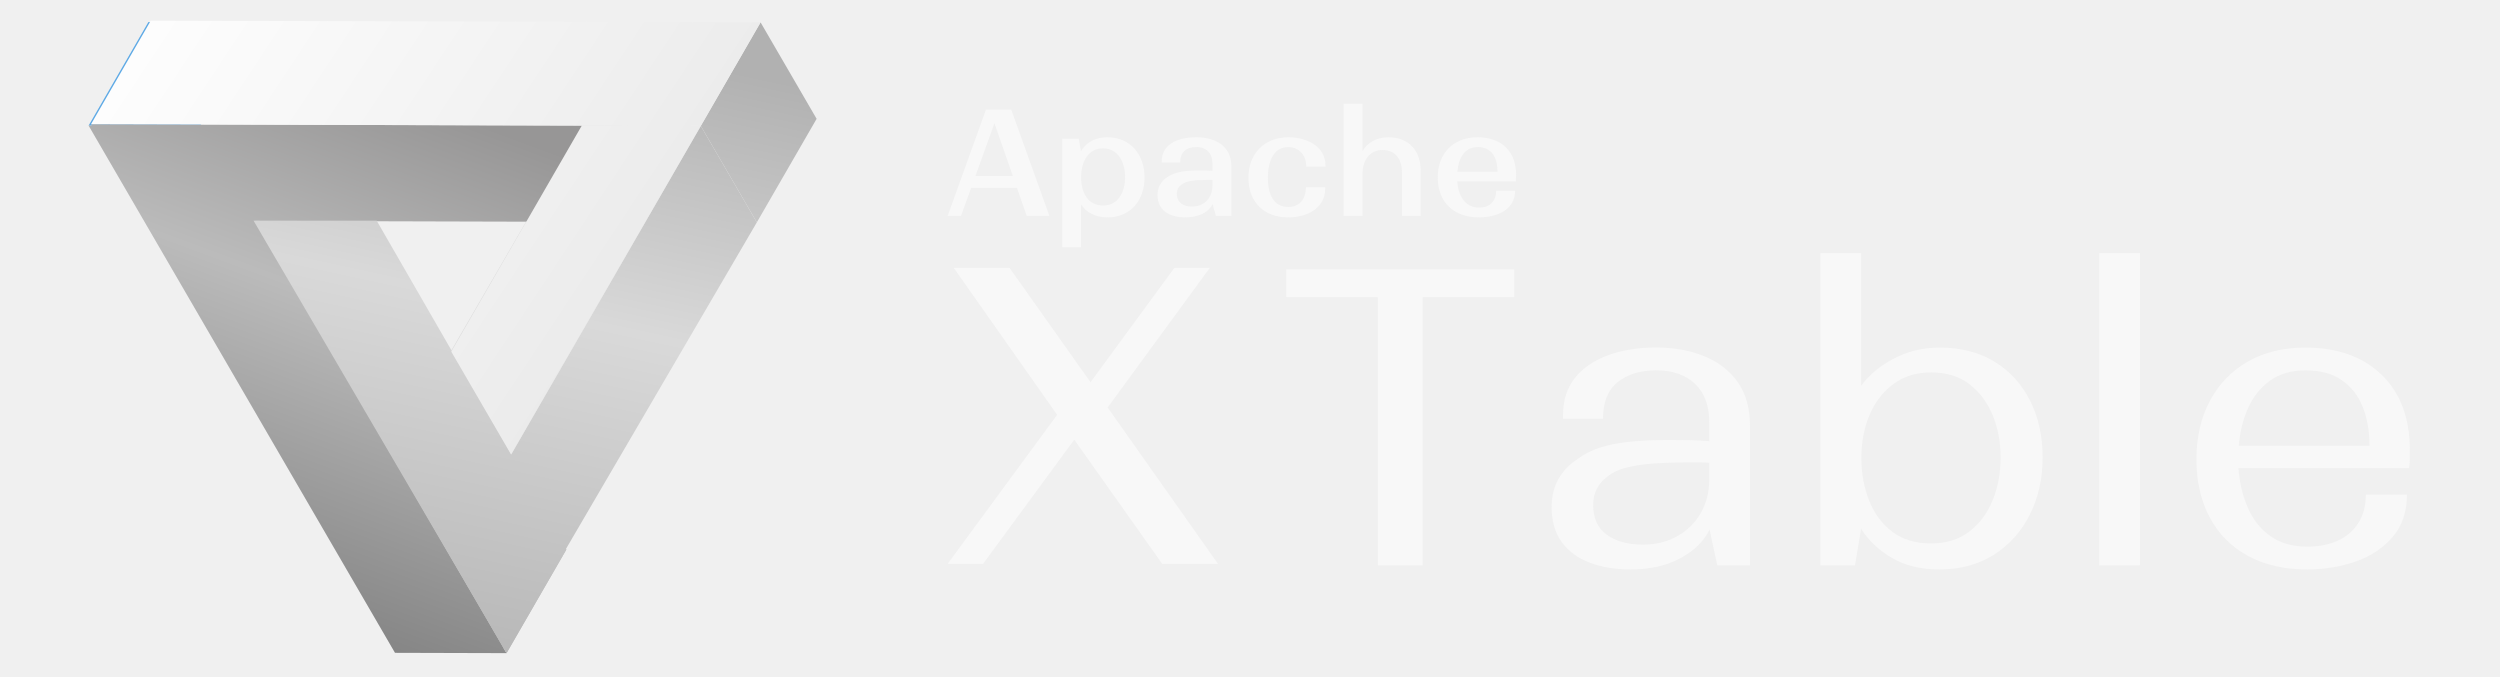
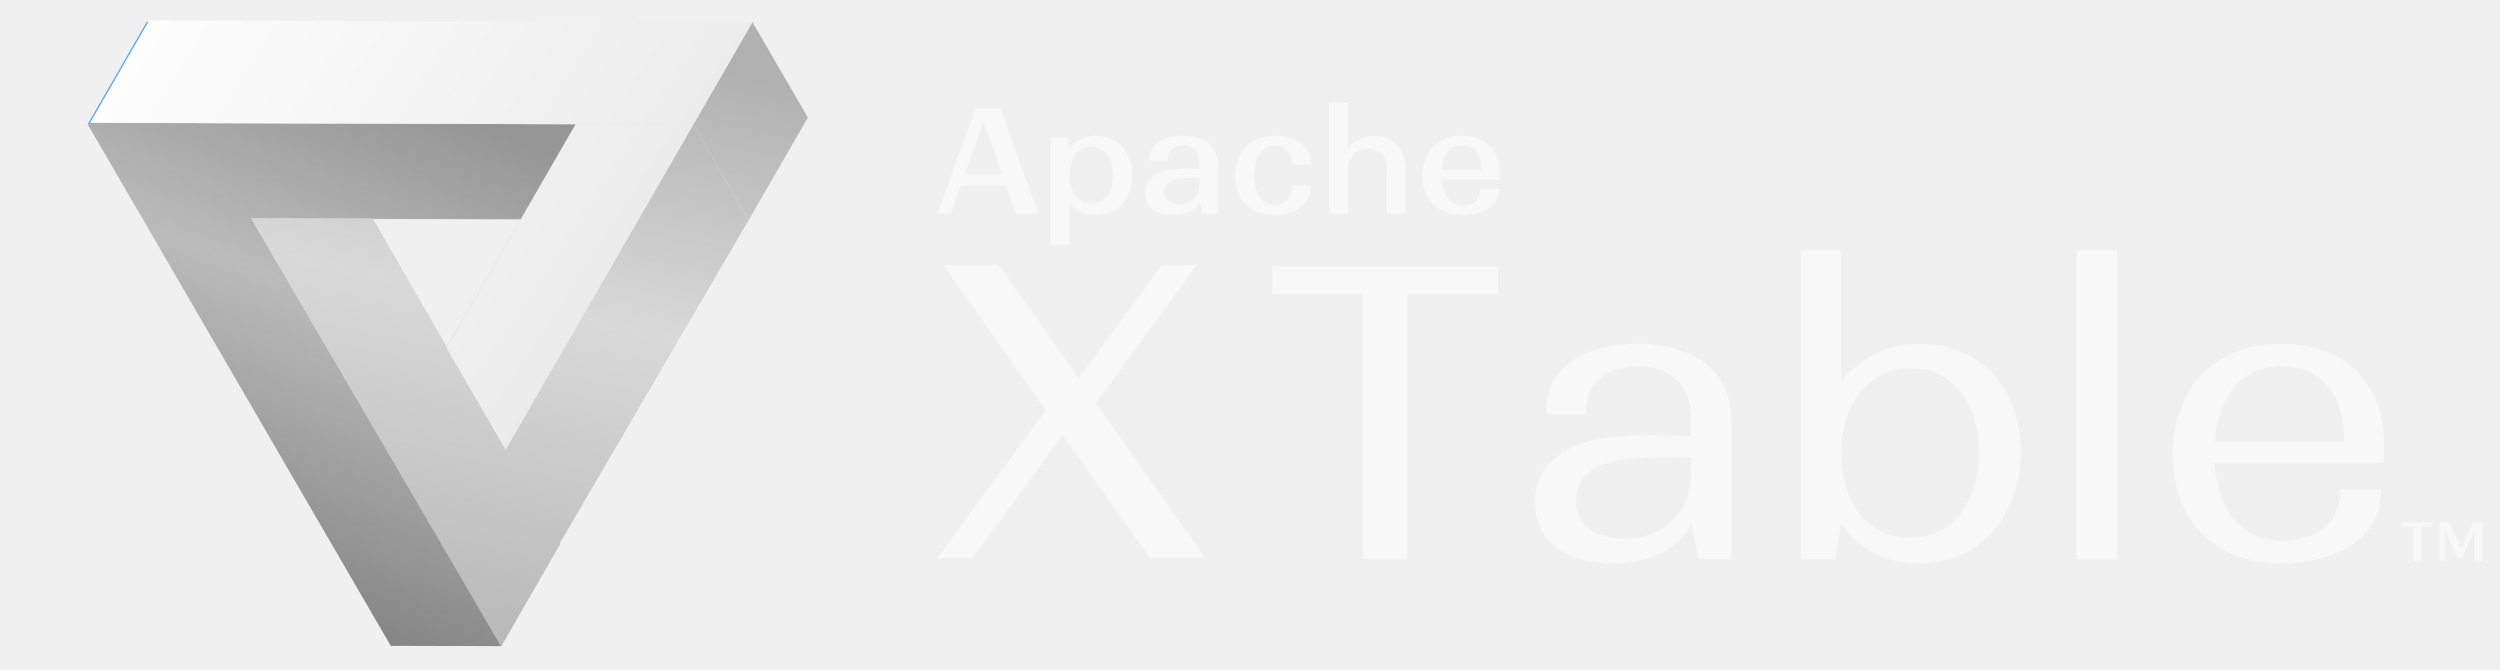
- <svg xmlns="http://www.w3.org/2000/svg" width="554" height="150" viewBox="0 0 554 150" fill="none">
-   <g clip-path="url(#clip0_401_490)">
+ <svg xmlns="http://www.w3.org/2000/svg" width="560" height="150" viewBox="0 0 560 150" fill="none">
+   <g clip-path="url(#clip0_428_7666)">
    <path d="M57.602 4.953L32.882 4.883L19.634 27.829L44.354 27.899L57.602 4.953Z" fill="#5DA9E5" />
    <path d="M74.865 122.145L87.285 143.519L112.732 143.347L100.648 122.557L74.865 122.145Z" fill="#C5C5C5" />
    <path d="M128.93 27.83L74.528 121.563L100.648 122.559L155.296 27.905L128.93 27.83Z" fill="#DCDCDC" />
-     <path d="M44.353 27.902L19.633 27.832L87.53 144.667L112.251 144.737L44.353 27.902Z" fill="url(#paint0_linear_401_490)" />
-     <path d="M20.169 27.523L32.59 48.896L141.349 49.204L128.928 27.831L20.169 27.523Z" fill="url(#paint1_linear_401_490)" />
-     <path d="M100.647 122.557L112.731 143.346L167.716 49.276L155.295 27.903L100.647 122.557Z" fill="url(#paint2_linear_401_490)" />
-     <path d="M56.187 48.9L112.25 144.735L125.498 121.789L83.475 48.9L56.187 48.9Z" fill="url(#paint3_linear_401_490)" />
-     <path d="M100.647 122.557L113.255 100.72L125.498 121.789L112.25 144.735L99.36 122.553L100.647 122.557Z" fill="url(#paint4_linear_401_490)" />
-     <path d="M155.295 27.903L167.716 49.276L180.964 26.33L168.543 4.957L155.295 27.903Z" fill="url(#paint5_linear_401_490)" />
-     <path d="M128.928 27.826L155.294 27.901L113.253 100.718L100.005 77.922L128.928 27.826Z" fill="url(#paint6_linear_401_490)" />
-     <path d="M155.294 27.901L168.543 4.955L33.417 4.572L20.169 27.518L128.928 27.826L155.294 27.901Z" fill="url(#paint7_linear_401_490)" />
+     <path d="M44.353 27.902L19.633 27.832L87.53 144.667L112.251 144.737L44.353 27.902Z" fill="url(#paint0_linear_428_7666)" />
+     <path d="M20.169 27.523L32.59 48.896L141.349 49.204L128.928 27.831L20.169 27.523Z" fill="url(#paint1_linear_428_7666)" />
+     <path d="M100.647 122.557L112.731 143.346L167.716 49.276L155.295 27.903L100.647 122.557Z" fill="url(#paint2_linear_428_7666)" />
+     <path d="M56.187 48.9L112.25 144.735L125.498 121.789L83.475 48.9L56.187 48.9Z" fill="url(#paint3_linear_428_7666)" />
+     <path d="M100.647 122.557L113.255 100.72L125.498 121.789L112.25 144.735L99.36 122.553L100.647 122.557Z" fill="url(#paint4_linear_428_7666)" />
+     <path d="M155.295 27.903L167.716 49.276L180.964 26.33L168.543 4.957L155.295 27.903Z" fill="url(#paint5_linear_428_7666)" />
+     <path d="M128.928 27.826L155.294 27.901L113.253 100.718L100.005 77.922L128.928 27.826Z" fill="url(#paint6_linear_428_7666)" />
+     <path d="M155.294 27.901L168.543 4.955L33.417 4.572L20.169 27.518L128.928 27.826L155.294 27.901Z" fill="url(#paint7_linear_428_7666)" />
    <path d="M257.542 124.946L238.056 97.427L217.847 124.946H210L234.264 91.925L211.348 59.353H223.71L241.662 84.703L260.249 59.353H268.096L245.454 90.303L269.904 124.946H257.542Z" fill="#F8F8F8" />
    <path d="M285.02 65.84V59.703H335.543V65.84H315.246V125.295H305.317V65.84H285.02Z" fill="#F8F8F8" />
    <path d="M380.553 125.291L378.844 117.357C377.583 119.943 375.413 122.058 372.345 123.713C369.276 125.368 365.605 126.19 361.341 126.19C357.977 126.19 354.963 125.697 352.322 124.699C349.67 123.702 347.598 122.19 346.097 120.14C344.595 118.091 343.839 115.504 343.839 112.381C343.839 110.036 344.332 107.975 345.33 106.2C346.327 104.424 347.686 102.967 349.439 101.827C350.941 100.687 352.629 99.811 354.492 99.208C356.355 98.605 358.536 98.167 361.034 97.903C363.533 97.63 366.492 97.498 369.923 97.498C371.424 97.498 372.958 97.509 374.526 97.542C376.093 97.575 377.507 97.651 378.767 97.772V93.531C378.767 89.859 377.715 87.032 375.611 85.048C373.506 83.064 370.646 82.067 367.04 82.067C363.489 82.067 360.64 82.944 358.47 84.686C356.3 86.429 355.226 89.136 355.226 92.807H346.382V91.81C346.382 88.687 347.237 86.024 348.957 83.821C350.667 81.629 353.089 79.941 356.223 78.768C359.358 77.596 362.963 77.004 367.051 77.004C370.898 77.004 374.405 77.639 377.561 78.9C380.718 80.16 383.216 82.078 385.047 84.632C386.877 87.185 387.797 90.418 387.797 94.331V125.28H380.553V125.291ZM353.045 111.932C353.045 114.814 354.042 116.995 356.026 118.474C358.01 119.943 360.684 120.688 364.059 120.688C366.942 120.688 369.506 120.053 371.731 118.792C373.956 117.532 375.687 115.811 376.915 113.652C378.142 111.482 378.767 109.016 378.767 106.255V102.55C378.109 102.496 377.32 102.463 376.422 102.463C375.523 102.463 374.646 102.463 373.802 102.463C371.336 102.463 368.947 102.539 366.635 102.693C364.322 102.846 362.229 103.164 360.366 103.635C358.503 104.118 357.001 104.874 355.851 105.893C355.007 106.551 354.327 107.394 353.823 108.414C353.297 109.444 353.045 110.616 353.045 111.932Z" fill="#F8F8F8" />
-     <path d="M452.644 101.378C452.644 106.069 451.691 110.299 449.806 114.058C447.91 117.817 445.247 120.776 441.816 122.946C438.386 125.116 434.353 126.19 429.728 126.19C425.64 126.19 422.133 125.335 419.218 123.615C416.303 121.905 414.034 119.746 412.412 117.16L411.064 125.281H403.393V56.094H412.412V85.509C414.155 83.109 416.577 81.092 419.678 79.459C422.78 77.837 426.155 77.026 429.827 77.026C434.517 77.026 438.561 78.067 441.959 80.139C445.356 82.21 447.987 85.082 449.85 88.753C451.713 92.424 452.644 96.633 452.644 101.378ZM427.92 82.528C424.676 82.528 421.892 83.383 419.569 85.103C417.256 86.813 415.492 89.104 414.286 91.964C413.081 94.824 412.478 97.992 412.478 101.477C412.478 104.962 413.07 108.151 414.243 111.044C415.415 113.927 417.147 116.217 419.426 117.905C421.706 119.593 424.533 120.426 427.909 120.426C431.273 120.426 434.101 119.56 436.392 117.806C438.682 116.053 440.403 113.74 441.575 110.858C442.748 107.976 443.34 104.808 443.34 101.389C443.34 97.97 442.748 94.835 441.575 92.008C440.403 89.18 438.693 86.901 436.435 85.147C434.189 83.394 431.35 82.528 427.92 82.528Z" fill="#F8F8F8" />
-     <path d="M465.182 125.292V56.094H474.202V125.292H465.182Z" fill="#F8F8F8" />
+     <path d="M452.644 101.378C452.644 106.069 451.691 110.299 449.806 114.058C447.91 117.817 445.247 120.776 441.816 122.946C438.386 125.116 434.353 126.19 429.728 126.19C425.64 126.19 422.133 125.335 419.218 123.615C416.303 121.905 414.034 119.746 412.412 117.16L411.064 125.281H403.393V56.094H412.412V85.509C414.155 83.109 416.577 81.092 419.678 79.459C422.78 77.837 426.155 77.026 429.827 77.026C434.517 77.026 438.561 78.067 441.959 80.139C445.356 82.21 447.987 85.082 449.85 88.753C451.713 92.424 452.644 96.633 452.644 101.378ZM427.92 82.528C424.676 82.528 421.892 83.383 419.569 85.103C417.256 86.813 415.492 89.104 414.286 91.964C413.081 94.824 412.478 97.992 412.478 101.477C412.478 104.962 413.07 108.151 414.242 111.044C415.415 113.927 417.147 116.217 419.426 117.905C421.706 119.593 424.533 120.426 427.909 120.426C431.273 120.426 434.101 119.56 436.391 117.806C438.682 116.053 440.403 113.74 441.575 110.858C442.748 107.976 443.34 104.808 443.34 101.389C443.34 97.97 442.748 94.835 441.575 92.008C440.403 89.18 438.693 86.901 436.435 85.147C434.189 83.394 431.35 82.528 427.92 82.528Z" fill="#F8F8F8" />
+     <path d="M465.182 125.292V56.094H474.201V125.292H465.182Z" fill="#F8F8F8" />
    <path d="M533.383 109.586C533.383 113.378 532.331 116.501 530.226 118.967C528.122 121.433 525.382 123.252 522.018 124.425C518.653 125.598 515.069 126.189 511.278 126.189C506.225 126.189 501.863 125.192 498.192 123.208C494.521 121.225 491.693 118.397 489.709 114.726C487.726 111.054 486.729 106.725 486.729 101.739C486.729 96.862 487.726 92.566 489.709 88.84C491.693 85.113 494.488 82.209 498.104 80.138C501.71 78.067 505.951 77.025 510.828 77.025C517.985 77.025 523.64 79.042 527.793 83.075C531.947 87.108 534.018 92.665 534.018 99.766C534.018 100.424 534.018 101.059 534.018 101.662C534.018 102.265 533.953 102.955 533.832 103.734H496.033C496.274 106.923 496.965 109.838 498.104 112.479C499.244 115.131 500.91 117.236 503.113 118.792C505.305 120.359 508.034 121.137 511.278 121.137C513.798 121.137 516.045 120.699 517.996 119.833C519.946 118.967 521.481 117.652 522.599 115.909C523.706 114.167 524.265 112.063 524.265 109.597H533.383V109.586ZM510.828 82.078C507.76 82.078 505.173 82.834 503.069 84.335C500.965 85.837 499.343 87.853 498.192 90.385C497.052 92.906 496.362 95.711 496.121 98.78H525.076C525.076 95.47 524.56 92.566 523.541 90.078C522.522 87.579 520.966 85.629 518.894 84.215C516.834 82.779 514.138 82.078 510.828 82.078Z" fill="#F8F8F8" />
-     <path d="M335.742 42.274C335.742 46.421 331.854 48.17 327.707 48.17C322.2 48.17 318.604 44.834 318.604 39.326C318.604 33.948 322.07 30.417 327.448 30.417C332.664 30.417 335.968 33.495 335.968 38.711C335.968 39.197 335.936 39.65 335.904 40.201H322.912C323.139 43.279 324.629 46 327.707 46C330.105 46 331.53 44.672 331.53 42.274H335.742ZM327.448 32.588C324.5 32.588 323.204 35.114 322.945 38.063H331.854C331.854 34.92 330.59 32.588 327.448 32.588Z" fill="#F8F8F8" />
-     <path d="M301.932 38.421V47.848H297.753V23H301.932V33.497C302.904 31.779 304.88 30.419 307.699 30.419C312.137 30.419 314.826 33.335 314.826 37.87V47.848H310.679V38.291C310.679 35.181 309.157 33.237 306.338 33.237C303.552 33.237 301.932 35.538 301.932 38.421Z" fill="#F8F8F8" />
+     <path d="M335.741 42.274C335.741 46.421 331.854 48.17 327.707 48.17C322.2 48.17 318.604 44.834 318.604 39.326C318.604 33.948 322.07 30.417 327.448 30.417C332.664 30.417 335.968 33.495 335.968 38.711C335.968 39.197 335.936 39.65 335.903 40.201H322.912C323.139 43.279 324.629 46 327.707 46C330.104 46 331.53 44.672 331.53 42.274H335.741ZM327.448 32.588C324.5 32.588 323.204 35.114 322.945 38.063H331.854C331.854 34.92 330.59 32.588 327.448 32.588Z" fill="#F8F8F8" />
+     <path d="M301.932 38.421V47.848H297.753V23H301.932V33.497C302.904 31.779 304.88 30.419 307.699 30.419C312.137 30.419 314.826 33.335 314.826 37.87V47.848H310.679V38.291C310.679 35.181 309.156 33.237 306.338 33.237C303.552 33.237 301.932 35.538 301.932 38.421Z" fill="#F8F8F8" />
    <path d="M293.66 41.821C293.66 45.935 289.935 48.17 285.464 48.17C280.086 48.17 276.652 44.769 276.652 39.391C276.652 34.078 280.151 30.417 285.496 30.417C289.805 30.417 293.725 32.62 293.725 36.605V36.929H289.481C289.481 34.499 287.926 32.588 285.496 32.588C282.095 32.588 280.961 35.989 280.961 39.391C280.961 42.793 282.062 45.87 285.464 45.87C288.023 45.87 289.384 44.089 289.384 41.497H293.66V41.821Z" fill="#F8F8F8" />
-     <path d="M269.43 47.846L268.717 45.222C267.875 46.972 265.737 48.17 262.659 48.17C259.096 48.17 256.504 46.583 256.504 43.214C256.504 41.335 257.411 40.007 258.901 39.099C260.586 38.063 262.659 37.771 265.964 37.771C266.903 37.771 267.875 37.803 268.685 37.836V36.346C268.685 34.013 267.422 32.588 265.121 32.588C262.854 32.588 261.525 33.754 261.525 36.022H257.443V35.665C257.443 32.458 260.262 30.417 265.121 30.417C269.463 30.417 272.864 32.458 272.864 36.799V47.846H269.43ZM260.78 42.987C260.78 44.736 262.011 45.773 264.149 45.773C266.936 45.773 268.685 43.829 268.685 41.043V39.877H267.324C265.024 39.877 262.886 40.039 261.752 40.946C261.137 41.432 260.78 42.08 260.78 42.987Z" fill="#F8F8F8" />
+     <path d="M269.43 47.846L268.718 45.222C267.875 46.972 265.737 48.17 262.659 48.17C259.096 48.17 256.504 46.583 256.504 43.214C256.504 41.335 257.411 40.007 258.901 39.099C260.586 38.063 262.659 37.771 265.964 37.771C266.903 37.771 267.875 37.803 268.685 37.836V36.346C268.685 34.013 267.422 32.588 265.121 32.588C262.854 32.588 261.525 33.754 261.525 36.022H257.443V35.665C257.443 32.458 260.262 30.417 265.121 30.417C269.463 30.417 272.864 32.458 272.864 36.799V47.846H269.43ZM260.78 42.987C260.78 44.736 262.011 45.773 264.15 45.773C266.936 45.773 268.685 43.829 268.685 41.043V39.877H267.324C265.024 39.877 262.886 40.039 261.752 40.946C261.137 41.432 260.78 42.08 260.78 42.987Z" fill="#F8F8F8" />
    <path d="M245.434 48.17C242.519 48.17 240.542 46.875 239.571 45.287V54.779H235.391V30.741H239.052L239.538 33.527C240.413 32.037 242.162 30.417 245.434 30.417C250.553 30.417 253.631 34.337 253.631 39.326C253.631 44.412 250.488 48.17 245.434 48.17ZM244.398 32.879C241.093 32.879 239.571 35.925 239.571 39.229C239.571 42.631 241.028 45.546 244.462 45.546C247.799 45.546 249.322 42.566 249.322 39.229C249.322 35.957 247.799 32.879 244.398 32.879Z" fill="#F8F8F8" />
    <path d="M210 47.849L218.488 24.297H224.093L232.548 47.849H227.527L225.356 41.629H215.216L212.948 47.849H210ZM216.155 39.005H224.449L220.367 27.31L216.155 39.005Z" fill="#F8F8F8" />
+     <path d="M538 117.984V117H544.888V117.984H542.284V125.724H540.592V117.984H538Z" fill="#F8F8F8" />
+     <path d="M548.655 117L551.319 122.784L553.971 117H556.083V125.724H554.391V118.62L551.475 124.98H550.551L547.611 118.62V125.724H546.435V117H548.655Z" fill="#F8F8F8" />
  </g>
  <defs>
-     <linearGradient id="paint0_linear_401_490" x1="120.254" y1="27.546" x2="75.17" y2="149.156" gradientUnits="userSpaceOnUse">
+     <linearGradient id="paint0_linear_428_7666" x1="120.254" y1="27.546" x2="75.17" y2="149.156" gradientUnits="userSpaceOnUse">
      <stop offset="0.037" stop-color="#979696" />
      <stop offset="0.404" stop-color="#BBBBBB" />
      <stop offset="1" stop-color="#7F7F7F" />
    </linearGradient>
-     <linearGradient id="paint1_linear_401_490" x1="120.254" y1="27.546" x2="75.17" y2="149.156" gradientUnits="userSpaceOnUse">
+     <linearGradient id="paint1_linear_428_7666" x1="120.254" y1="27.546" x2="75.17" y2="149.156" gradientUnits="userSpaceOnUse">
      <stop offset="0.037" stop-color="#979696" />
      <stop offset="0.404" stop-color="#BBBBBB" />
      <stop offset="1" stop-color="#7F7F7F" />
    </linearGradient>
-     <linearGradient id="paint2_linear_401_490" x1="135.085" y1="-3.304" x2="100.085" y2="158.052" gradientUnits="userSpaceOnUse">
+     <linearGradient id="paint2_linear_428_7666" x1="135.085" y1="-3.304" x2="100.085" y2="158.052" gradientUnits="userSpaceOnUse">
      <stop offset="0.077" stop-color="#B1B1B1" />
      <stop offset="0.449" stop-color="#D9D9D9" />
      <stop offset="0.977" stop-color="#B3B3B3" />
    </linearGradient>
-     <linearGradient id="paint3_linear_401_490" x1="135.085" y1="-3.304" x2="100.085" y2="158.052" gradientUnits="userSpaceOnUse">
+     <linearGradient id="paint3_linear_428_7666" x1="135.085" y1="-3.304" x2="100.085" y2="158.052" gradientUnits="userSpaceOnUse">
      <stop offset="0.077" stop-color="#B1B1B1" />
      <stop offset="0.449" stop-color="#D9D9D9" />
      <stop offset="0.977" stop-color="#B3B3B3" />
    </linearGradient>
-     <linearGradient id="paint4_linear_401_490" x1="135.085" y1="-3.304" x2="100.085" y2="158.052" gradientUnits="userSpaceOnUse">
+     <linearGradient id="paint4_linear_428_7666" x1="135.085" y1="-3.304" x2="100.085" y2="158.052" gradientUnits="userSpaceOnUse">
      <stop offset="0.077" stop-color="#B1B1B1" />
      <stop offset="0.449" stop-color="#D9D9D9" />
      <stop offset="0.977" stop-color="#B3B3B3" />
    </linearGradient>
-     <linearGradient id="paint5_linear_401_490" x1="135.085" y1="-3.304" x2="100.085" y2="158.052" gradientUnits="userSpaceOnUse">
+     <linearGradient id="paint5_linear_428_7666" x1="135.085" y1="-3.304" x2="100.085" y2="158.052" gradientUnits="userSpaceOnUse">
      <stop offset="0.077" stop-color="#B1B1B1" />
      <stop offset="0.449" stop-color="#D9D9D9" />
      <stop offset="0.977" stop-color="#B3B3B3" />
    </linearGradient>
-     <linearGradient id="paint6_linear_401_490" x1="20" y1="3.22" x2="136.864" y2="80.339" gradientUnits="userSpaceOnUse">
+     <linearGradient id="paint6_linear_428_7666" x1="20" y1="3.22" x2="136.864" y2="80.339" gradientUnits="userSpaceOnUse">
      <stop stop-color="white" />
      <stop offset="1" stop-color="#EAEAEA" />
    </linearGradient>
-     <linearGradient id="paint7_linear_401_490" x1="20" y1="3.22" x2="136.864" y2="80.339" gradientUnits="userSpaceOnUse">
+     <linearGradient id="paint7_linear_428_7666" x1="20" y1="3.22" x2="136.864" y2="80.339" gradientUnits="userSpaceOnUse">
      <stop stop-color="white" />
      <stop offset="1" stop-color="#EAEAEA" />
    </linearGradient>
-     <clipPath id="clip0_401_490">
-       <rect width="554" height="150" fill="white" />
+     <clipPath id="clip0_428_7666">
+       <rect width="560" height="150" fill="white" />
    </clipPath>
  </defs>
</svg>
